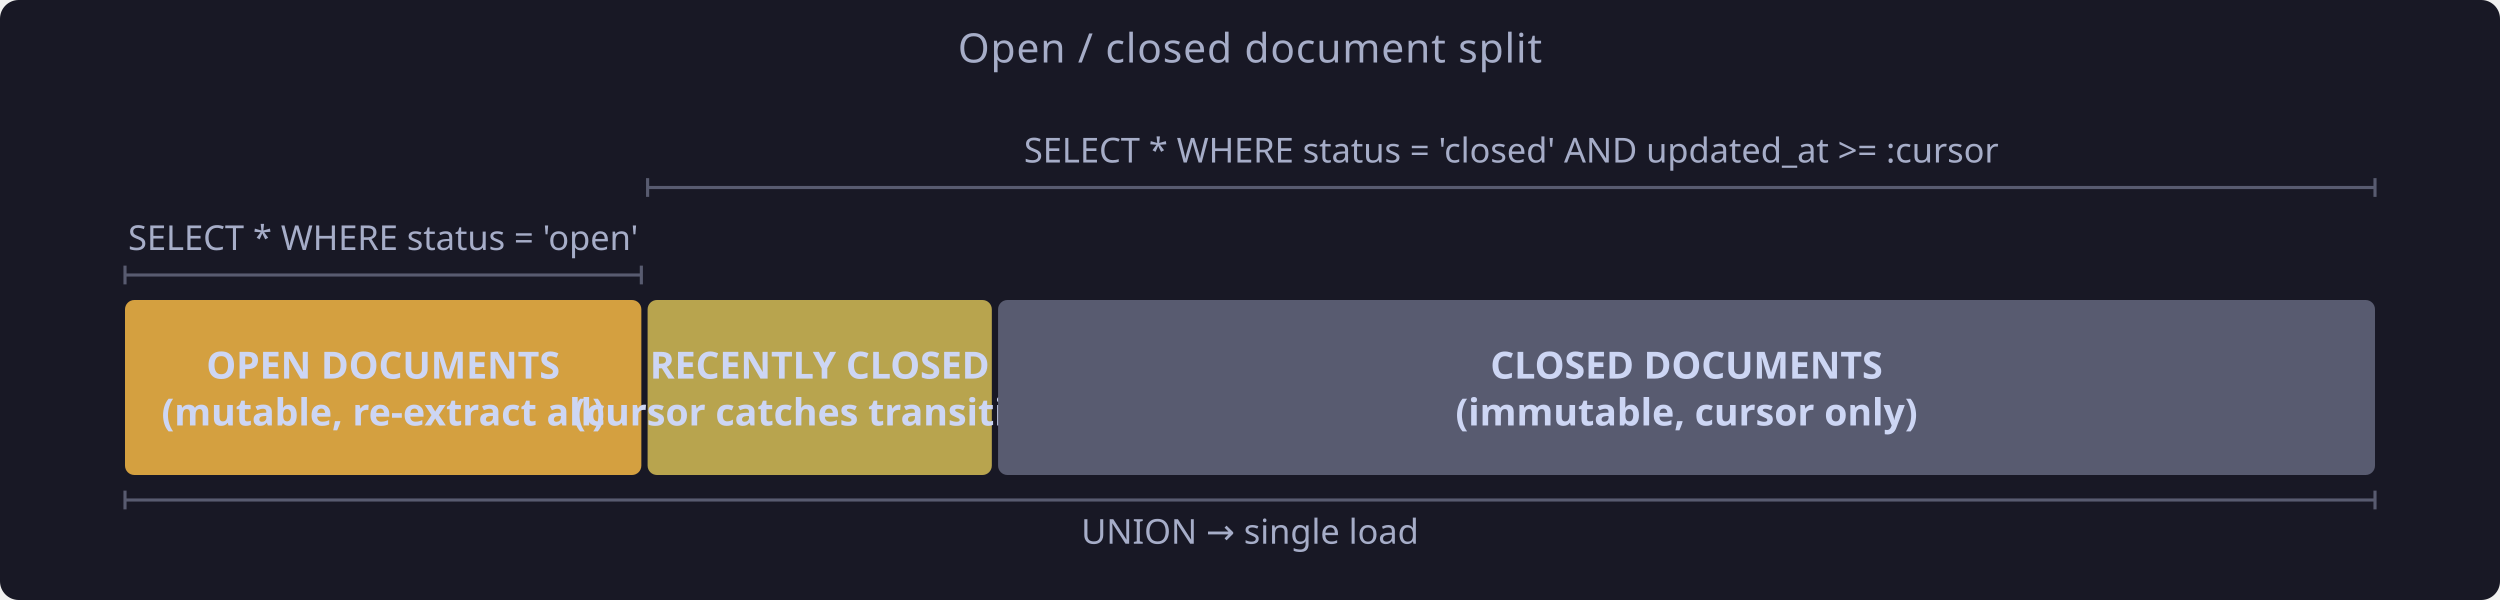
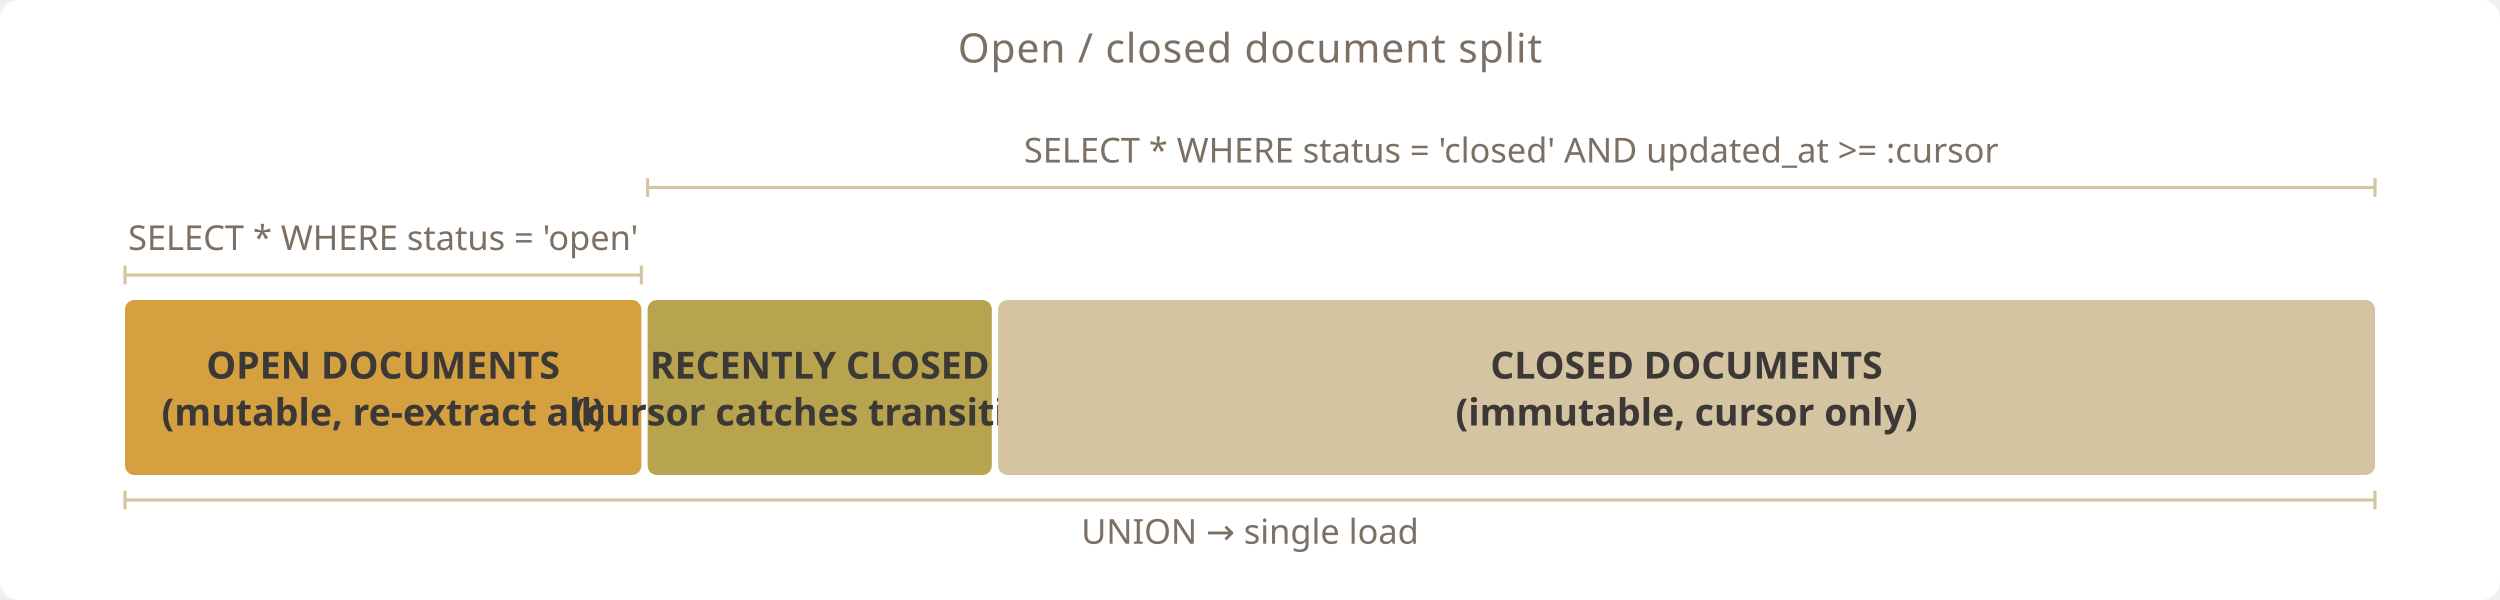
<svg xmlns="http://www.w3.org/2000/svg" width="800" height="192" viewBox="0 0 800 192">
-   <rect x="0" y="0" width="800" height="192" fill="#181825" rx="6" />
-   <text x="400" y="20" text-anchor="middle" fill="#a6adc8" font-family="'Segoe UI', system-ui, sans-serif" font-size="13" letter-spacing="0.3">Open / closed document split</text>
+   <rect x="0" y="0" width="800" height="192" fill="#ffffff" rx="6" />
+   <text x="400" y="20" text-anchor="middle" fill="#7c6f64" font-family="'Segoe UI', system-ui, sans-serif" font-size="13" letter-spacing="0.3">Open / closed document split</text>
  <rect x="40" y="96" width="165.231" height="56" fill="#d4a040" rx="3" />
-   <text x="122.615" y="116.5" text-anchor="middle" dominant-baseline="central" fill="#cdd6f4" font-family="'Segoe UI', system-ui, sans-serif" font-size="12" font-weight="600">OPEN DOCUMENTS</text>
-   <text x="122.615" y="131.5" text-anchor="middle" dominant-baseline="central" fill="#cdd6f4" font-family="'Segoe UI', system-ui, sans-serif" font-size="12" font-weight="600">(mutable, re-extract all)</text>
+   <text x="122.615" y="116.5" text-anchor="middle" dominant-baseline="central" fill="#3c3836" font-family="'Segoe UI', system-ui, sans-serif" font-size="12" font-weight="600">OPEN DOCUMENTS</text>
+   <text x="122.615" y="131.5" text-anchor="middle" dominant-baseline="central" fill="#3c3836" font-family="'Segoe UI', system-ui, sans-serif" font-size="12" font-weight="600">(mutable, re-extract all)</text>
  <rect x="207.231" y="96" width="110.154" height="56" fill="#b8a44e" rx="3" />
-   <text x="262.308" y="116.5" text-anchor="middle" dominant-baseline="central" fill="#cdd6f4" font-family="'Segoe UI', system-ui, sans-serif" font-size="12" font-weight="600">RECENTLY CLOSED</text>
-   <text x="262.308" y="131.5" text-anchor="middle" dominant-baseline="central" fill="#cdd6f4" font-family="'Segoe UI', system-ui, sans-serif" font-size="12" font-weight="600">(cursor catches transition)</text>
-   <rect x="319.385" y="96" width="440.615" height="56" fill="#585b70" rx="3" />
-   <text x="539.692" y="116.5" text-anchor="middle" dominant-baseline="central" fill="#cdd6f4" font-family="'Segoe UI', system-ui, sans-serif" font-size="12" font-weight="600">CLOSED DOCUMENTS</text>
-   <text x="539.692" y="131.5" text-anchor="middle" dominant-baseline="central" fill="#cdd6f4" font-family="'Segoe UI', system-ui, sans-serif" font-size="12" font-weight="600">(immutable, cursor only)</text>
-   <line x1="40" y1="88" x2="205.231" y2="88" stroke="#585b70" stroke-width="1" />
-   <line x1="40" y1="85" x2="40" y2="91" stroke="#585b70" stroke-width="1" />
-   <line x1="205.231" y1="85" x2="205.231" y2="91" stroke="#585b70" stroke-width="1" />
-   <text x="122.615" y="80" text-anchor="middle" fill="#a6adc8" font-family="'Segoe UI', system-ui, sans-serif" font-size="11">SELECT * WHERE status = 'open'</text>
-   <line x1="207.231" y1="60" x2="760" y2="60" stroke="#585b70" stroke-width="1" />
-   <line x1="207.231" y1="57" x2="207.231" y2="63" stroke="#585b70" stroke-width="1" />
-   <line x1="760" y1="57" x2="760" y2="63" stroke="#585b70" stroke-width="1" />
-   <text x="483.615" y="52" text-anchor="middle" fill="#a6adc8" font-family="'Segoe UI', system-ui, sans-serif" font-size="11">SELECT * WHERE status = 'closed' AND updated_at &gt;= :cursor</text>
-   <line x1="40" y1="160" x2="760" y2="160" stroke="#585b70" stroke-width="1" />
-   <line x1="40" y1="157" x2="40" y2="163" stroke="#585b70" stroke-width="1" />
-   <line x1="760" y1="157" x2="760" y2="163" stroke="#585b70" stroke-width="1" />
-   <text x="400" y="174" text-anchor="middle" fill="#a6adc8" font-family="'Segoe UI', system-ui, sans-serif" font-size="11">UNION → single load</text>
+   <text x="262.308" y="116.5" text-anchor="middle" dominant-baseline="central" fill="#3c3836" font-family="'Segoe UI', system-ui, sans-serif" font-size="12" font-weight="600">RECENTLY CLOSED</text>
+   <text x="262.308" y="131.5" text-anchor="middle" dominant-baseline="central" fill="#3c3836" font-family="'Segoe UI', system-ui, sans-serif" font-size="12" font-weight="600">(cursor catches transition)</text>
+   <rect x="319.385" y="96" width="440.615" height="56" fill="#d5c4a1" rx="3" />
+   <text x="539.692" y="116.5" text-anchor="middle" dominant-baseline="central" fill="#3c3836" font-family="'Segoe UI', system-ui, sans-serif" font-size="12" font-weight="600">CLOSED DOCUMENTS</text>
+   <text x="539.692" y="131.5" text-anchor="middle" dominant-baseline="central" fill="#3c3836" font-family="'Segoe UI', system-ui, sans-serif" font-size="12" font-weight="600">(immutable, cursor only)</text>
+   <line x1="40" y1="88" x2="205.231" y2="88" stroke="#d5c4a1" stroke-width="1" />
+   <line x1="40" y1="85" x2="40" y2="91" stroke="#d5c4a1" stroke-width="1" />
+   <line x1="205.231" y1="85" x2="205.231" y2="91" stroke="#d5c4a1" stroke-width="1" />
+   <text x="122.615" y="80" text-anchor="middle" fill="#7c6f64" font-family="'Segoe UI', system-ui, sans-serif" font-size="11">SELECT * WHERE status = 'open'</text>
+   <line x1="207.231" y1="60" x2="760" y2="60" stroke="#d5c4a1" stroke-width="1" />
+   <line x1="207.231" y1="57" x2="207.231" y2="63" stroke="#d5c4a1" stroke-width="1" />
+   <line x1="760" y1="57" x2="760" y2="63" stroke="#d5c4a1" stroke-width="1" />
+   <text x="483.615" y="52" text-anchor="middle" fill="#7c6f64" font-family="'Segoe UI', system-ui, sans-serif" font-size="11">SELECT * WHERE status = 'closed' AND updated_at &gt;= :cursor</text>
+   <line x1="40" y1="160" x2="760" y2="160" stroke="#d5c4a1" stroke-width="1" />
+   <line x1="40" y1="157" x2="40" y2="163" stroke="#d5c4a1" stroke-width="1" />
+   <line x1="760" y1="157" x2="760" y2="163" stroke="#d5c4a1" stroke-width="1" />
+   <text x="400" y="174" text-anchor="middle" fill="#7c6f64" font-family="'Segoe UI', system-ui, sans-serif" font-size="11">UNION → single load</text>
</svg>
